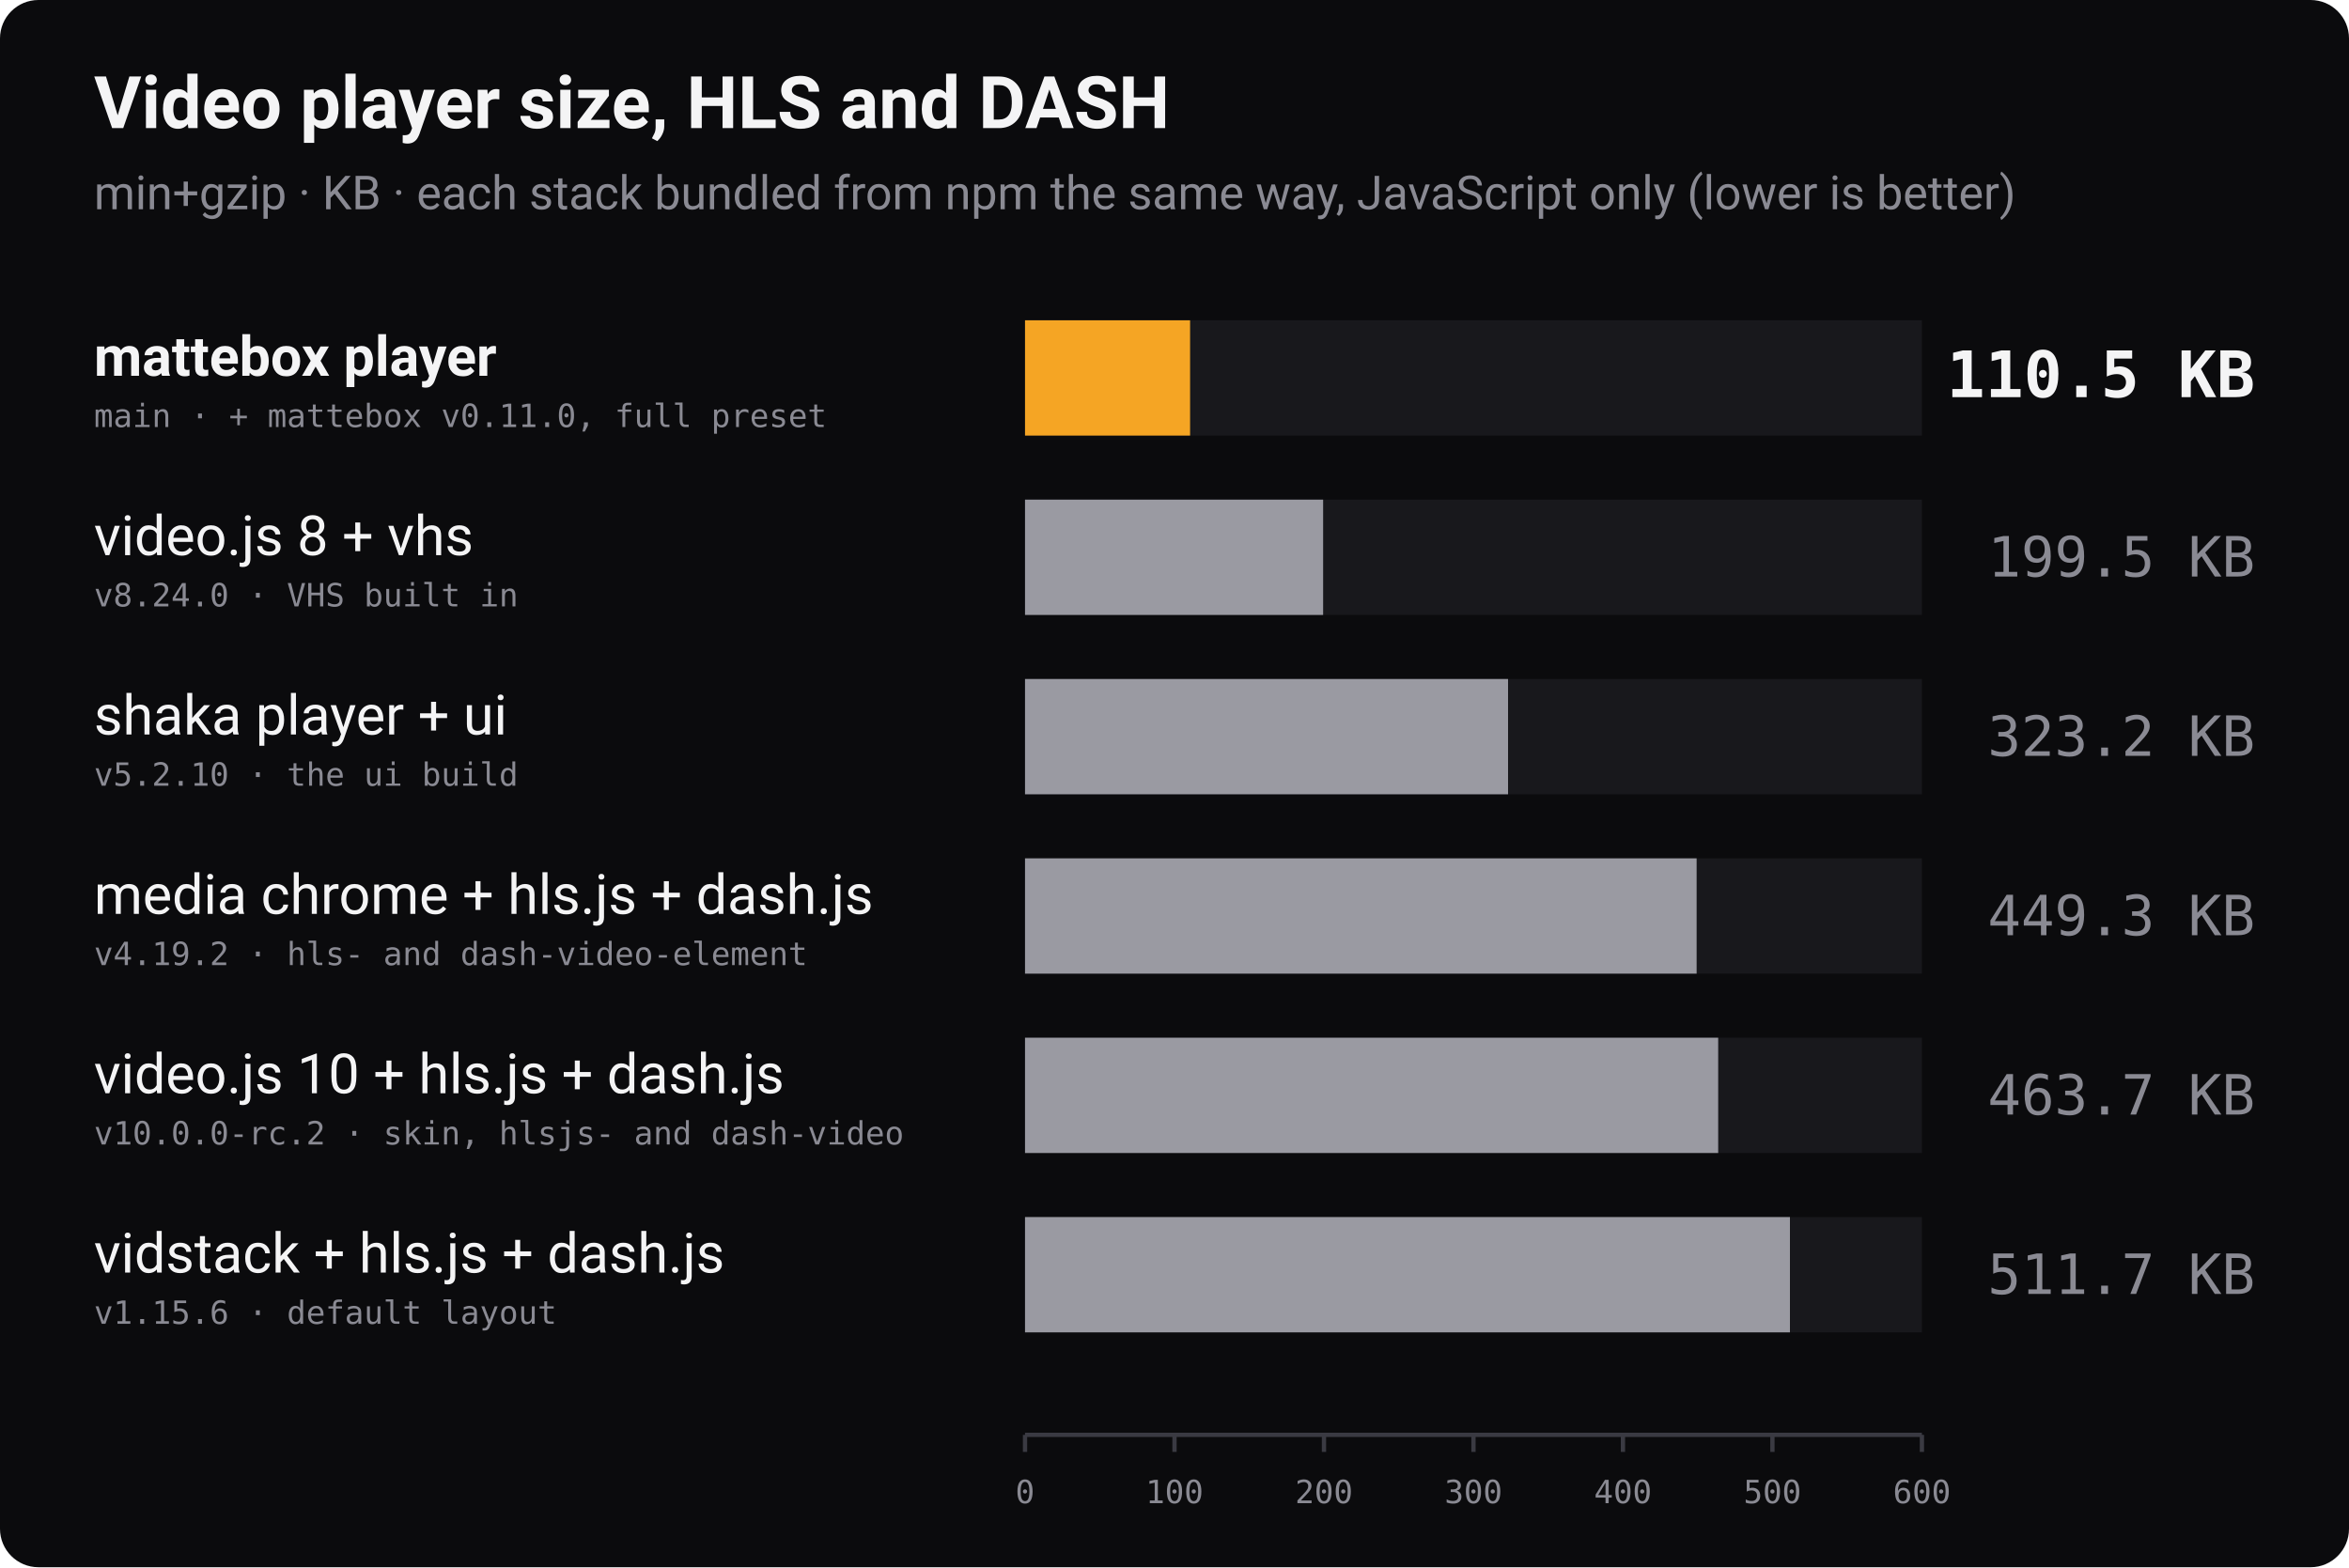
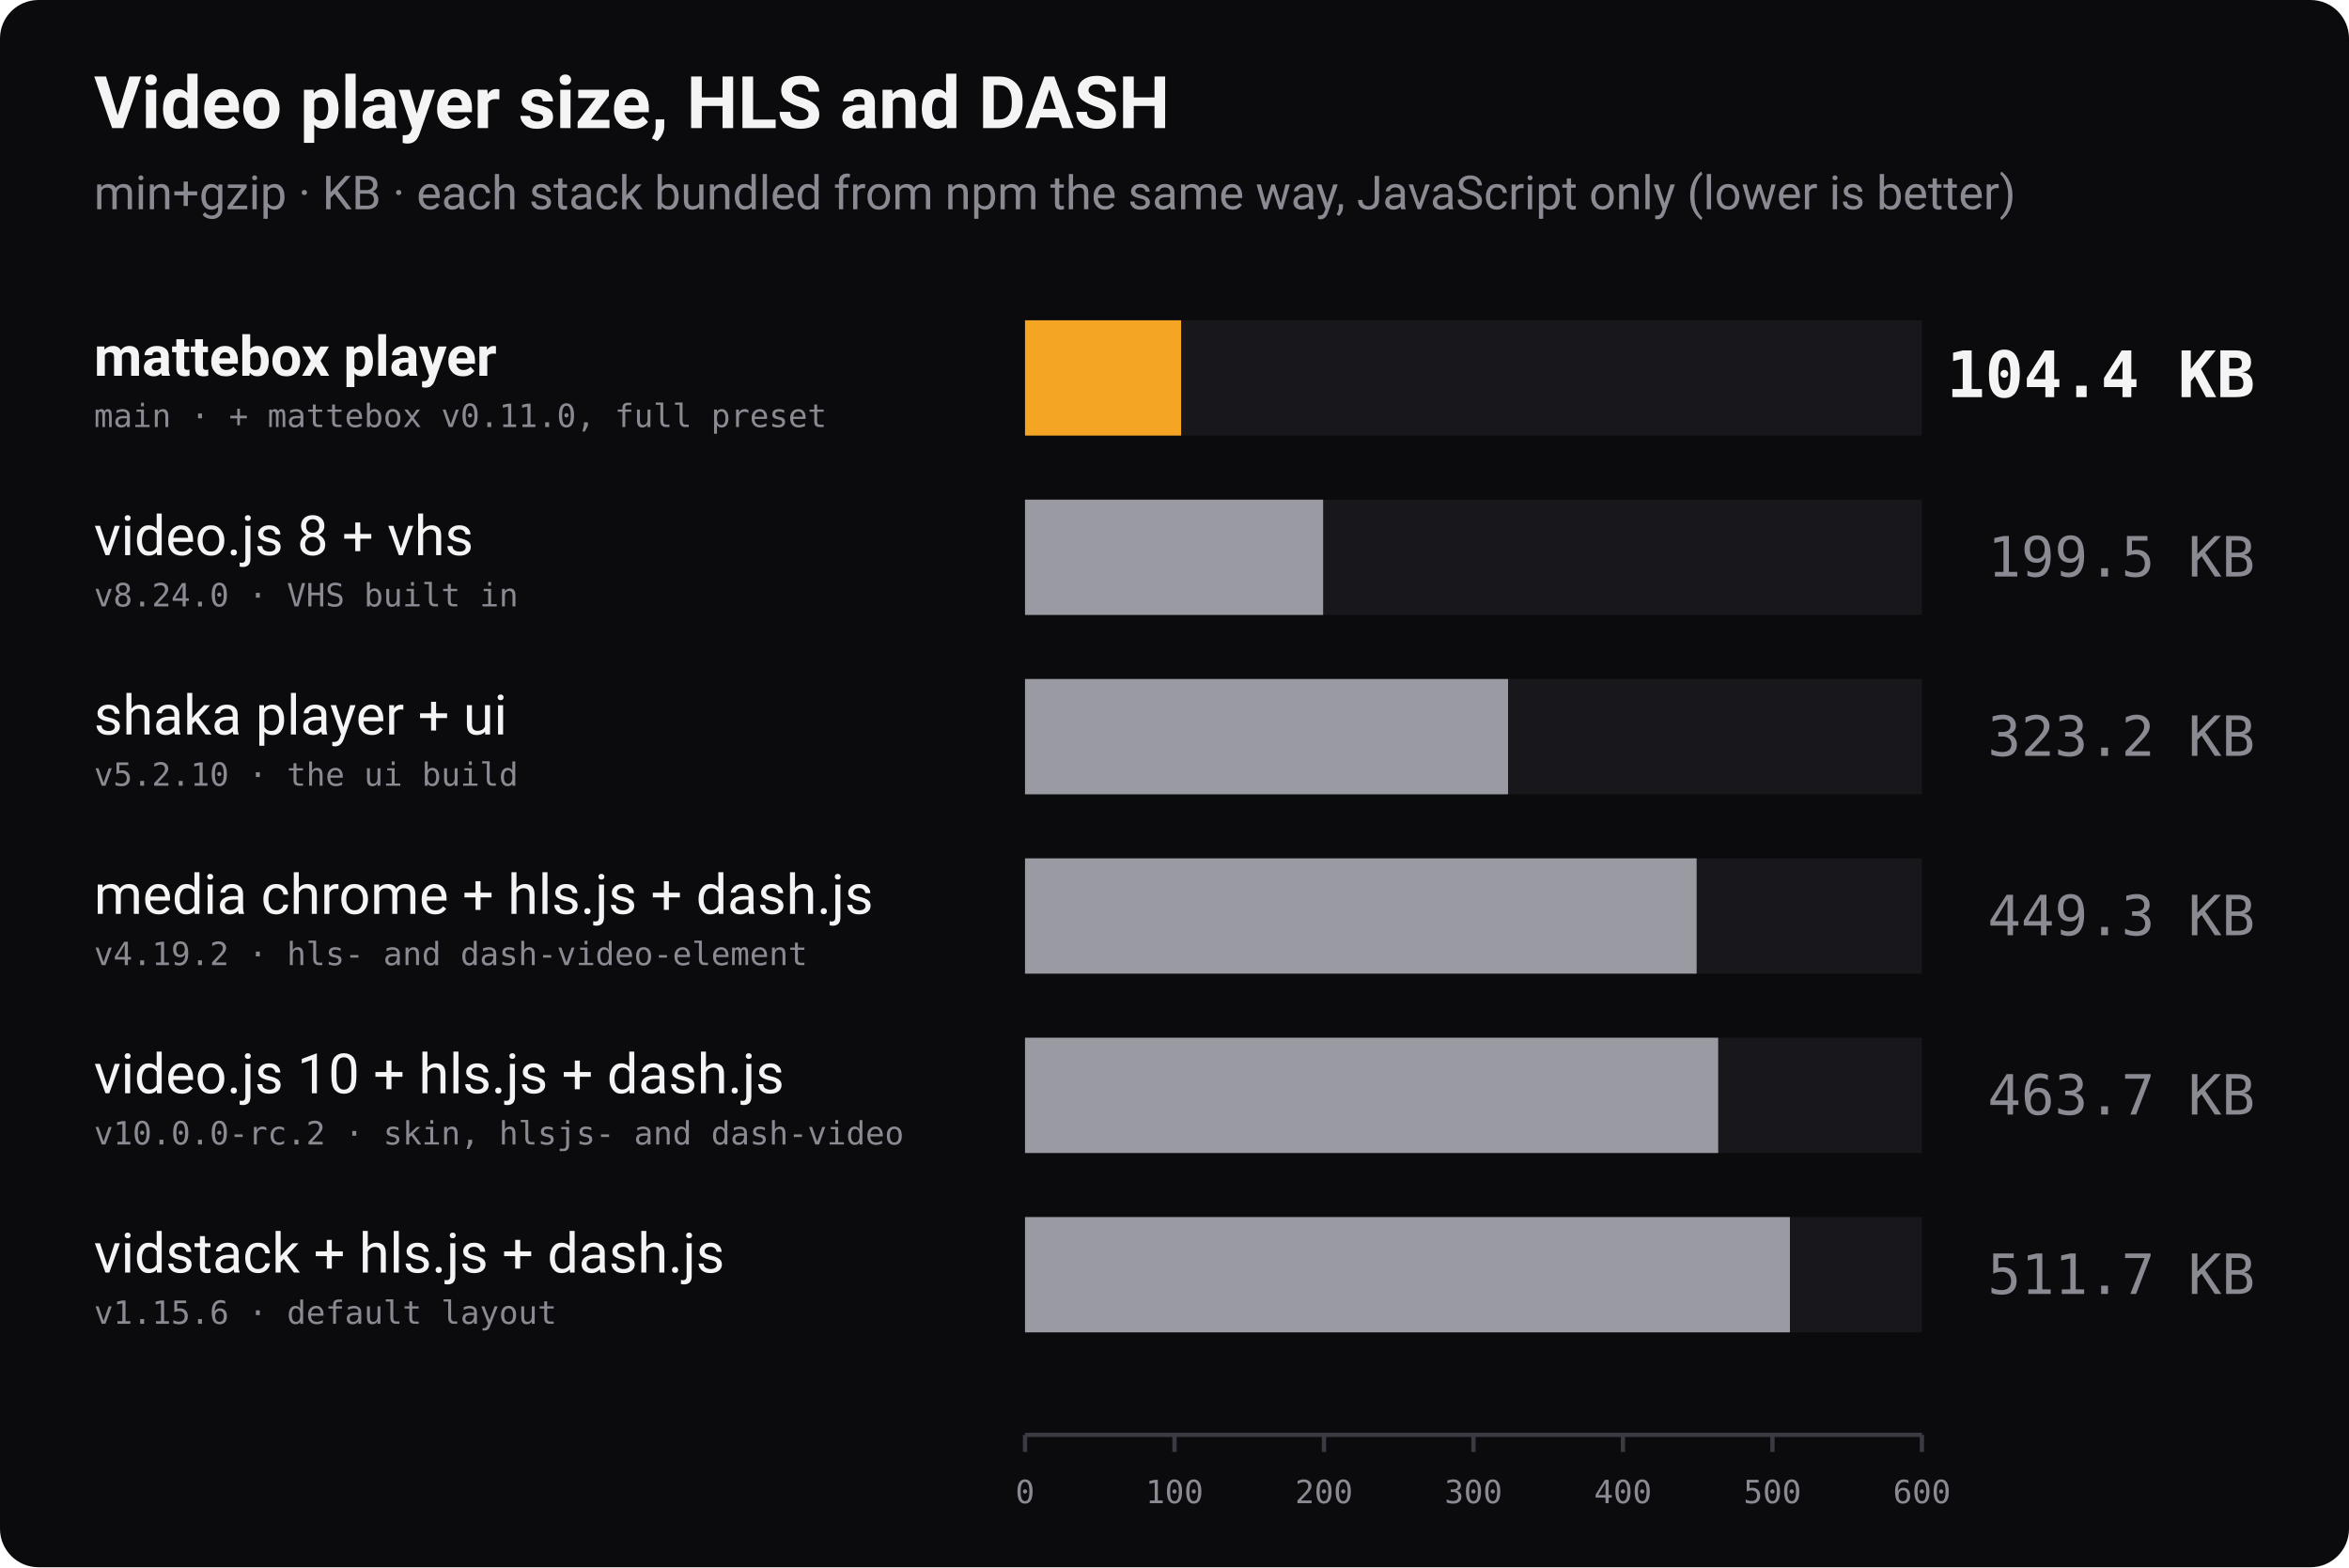
<svg xmlns="http://www.w3.org/2000/svg" width="1100" height="734" viewBox="0 0 1100 734" role="img" aria-label="Bundle size of video players with HLS and DASH playback, min+gzip, lower is better">
  <rect width="1100" height="734" rx="18" fill="#0b0b0d" />
  <text x="44" y="60" font-family="-apple-system, 'Segoe UI', Roboto, Helvetica, Arial, sans-serif" font-size="34" font-weight="700" fill="#f4f4f5">Video player size, HLS and DASH</text>
  <text x="44" y="98" font-family="-apple-system, 'Segoe UI', Roboto, Helvetica, Arial, sans-serif" font-size="22" fill="#8a8a93">min+gzip · KB · each stack bundled from npm the same way, JavaScript only (lower is better)</text>
  <text x="44" y="176" font-family="-apple-system, 'Segoe UI', Roboto, Helvetica, Arial, sans-serif" font-size="26" font-weight="700" fill="#f4f4f5">mattebox player</text>
  <text x="44" y="200" font-family="ui-monospace, 'SF Mono', Menlo, Consolas, monospace" font-size="15" fill="#8a8a93">main · + mattebox v0.11.0, full preset</text>
  <rect x="480" y="150" width="420" height="54" fill="#18181c" />
-   <rect x="480" y="150" width="77.3" height="54" fill="#f5a524" />
-   <text x="1056" y="186" text-anchor="end" font-family="ui-monospace, 'SF Mono', Menlo, Consolas, monospace" font-size="30" font-weight="700" fill="#f4f4f5">110.5 KB</text>
+   <rect x="480" y="150" width="73.1" height="54" fill="#f5a524" />
+   <text x="1056" y="186" text-anchor="end" font-family="ui-monospace, 'SF Mono', Menlo, Consolas, monospace" font-size="30" font-weight="700" fill="#f4f4f5">104.4 KB</text>
  <text x="44" y="260" font-family="-apple-system, 'Segoe UI', Roboto, Helvetica, Arial, sans-serif" font-size="26" font-weight="400" fill="#f4f4f5">video.js 8 + vhs</text>
  <text x="44" y="284" font-family="ui-monospace, 'SF Mono', Menlo, Consolas, monospace" font-size="15" fill="#8a8a93">v8.24.0 · VHS built in</text>
  <rect x="480" y="234" width="420" height="54" fill="#18181c" />
  <rect x="480" y="234" width="139.6" height="54" fill="#9a9aa2" />
  <text x="1056" y="270" text-anchor="end" font-family="ui-monospace, 'SF Mono', Menlo, Consolas, monospace" font-size="26" font-weight="400" fill="#8a8a93">199.5 KB</text>
  <text x="44" y="344" font-family="-apple-system, 'Segoe UI', Roboto, Helvetica, Arial, sans-serif" font-size="26" font-weight="400" fill="#f4f4f5">shaka player + ui</text>
  <text x="44" y="368" font-family="ui-monospace, 'SF Mono', Menlo, Consolas, monospace" font-size="15" fill="#8a8a93">v5.2.10 · the ui build</text>
  <rect x="480" y="318" width="420" height="54" fill="#18181c" />
  <rect x="480" y="318" width="226.2" height="54" fill="#9a9aa2" />
  <text x="1056" y="354" text-anchor="end" font-family="ui-monospace, 'SF Mono', Menlo, Consolas, monospace" font-size="26" font-weight="400" fill="#8a8a93">323.2 KB</text>
  <text x="44" y="428" font-family="-apple-system, 'Segoe UI', Roboto, Helvetica, Arial, sans-serif" font-size="26" font-weight="400" fill="#f4f4f5">media chrome + hls.js + dash.js</text>
  <text x="44" y="452" font-family="ui-monospace, 'SF Mono', Menlo, Consolas, monospace" font-size="15" fill="#8a8a93">v4.19.2 · hls- and dash-video-element</text>
  <rect x="480" y="402" width="420" height="54" fill="#18181c" />
  <rect x="480" y="402" width="314.5" height="54" fill="#9a9aa2" />
  <text x="1056" y="438" text-anchor="end" font-family="ui-monospace, 'SF Mono', Menlo, Consolas, monospace" font-size="26" font-weight="400" fill="#8a8a93">449.3 KB</text>
  <text x="44" y="512" font-family="-apple-system, 'Segoe UI', Roboto, Helvetica, Arial, sans-serif" font-size="26" font-weight="400" fill="#f4f4f5">video.js 10 + hls.js + dash.js</text>
  <text x="44" y="536" font-family="ui-monospace, 'SF Mono', Menlo, Consolas, monospace" font-size="15" fill="#8a8a93">v10.0.0-rc.2 · skin, hlsjs- and dash-video</text>
  <rect x="480" y="486" width="420" height="54" fill="#18181c" />
  <rect x="480" y="486" width="324.6" height="54" fill="#9a9aa2" />
  <text x="1056" y="522" text-anchor="end" font-family="ui-monospace, 'SF Mono', Menlo, Consolas, monospace" font-size="26" font-weight="400" fill="#8a8a93">463.7 KB</text>
  <text x="44" y="596" font-family="-apple-system, 'Segoe UI', Roboto, Helvetica, Arial, sans-serif" font-size="26" font-weight="400" fill="#f4f4f5">vidstack + hls.js + dash.js</text>
  <text x="44" y="620" font-family="ui-monospace, 'SF Mono', Menlo, Consolas, monospace" font-size="15" fill="#8a8a93">v1.15.6 · default layout</text>
  <rect x="480" y="570" width="420" height="54" fill="#18181c" />
  <rect x="480" y="570" width="358.2" height="54" fill="#9a9aa2" />
  <text x="1056" y="606" text-anchor="end" font-family="ui-monospace, 'SF Mono', Menlo, Consolas, monospace" font-size="26" font-weight="400" fill="#8a8a93">511.7 KB</text>
  <line x1="480" y1="672" x2="900" y2="672" stroke="#3a3a42" stroke-width="2" />
  <line x1="480.0" y1="672" x2="480.0" y2="680" stroke="#3a3a42" stroke-width="2" />
  <text x="480.0" y="704" text-anchor="middle" font-family="ui-monospace, 'SF Mono', Menlo, Consolas, monospace" font-size="15" fill="#8a8a93">0</text>
  <line x1="550.0" y1="672" x2="550.0" y2="680" stroke="#3a3a42" stroke-width="2" />
  <text x="550.0" y="704" text-anchor="middle" font-family="ui-monospace, 'SF Mono', Menlo, Consolas, monospace" font-size="15" fill="#8a8a93">100</text>
  <line x1="620.0" y1="672" x2="620.0" y2="680" stroke="#3a3a42" stroke-width="2" />
  <text x="620.0" y="704" text-anchor="middle" font-family="ui-monospace, 'SF Mono', Menlo, Consolas, monospace" font-size="15" fill="#8a8a93">200</text>
  <line x1="690.0" y1="672" x2="690.0" y2="680" stroke="#3a3a42" stroke-width="2" />
  <text x="690.0" y="704" text-anchor="middle" font-family="ui-monospace, 'SF Mono', Menlo, Consolas, monospace" font-size="15" fill="#8a8a93">300</text>
  <line x1="760.0" y1="672" x2="760.0" y2="680" stroke="#3a3a42" stroke-width="2" />
  <text x="760.0" y="704" text-anchor="middle" font-family="ui-monospace, 'SF Mono', Menlo, Consolas, monospace" font-size="15" fill="#8a8a93">400</text>
  <line x1="830.0" y1="672" x2="830.0" y2="680" stroke="#3a3a42" stroke-width="2" />
  <text x="830.0" y="704" text-anchor="middle" font-family="ui-monospace, 'SF Mono', Menlo, Consolas, monospace" font-size="15" fill="#8a8a93">500</text>
  <line x1="900.0" y1="672" x2="900.0" y2="680" stroke="#3a3a42" stroke-width="2" />
  <text x="900.0" y="704" text-anchor="middle" font-family="ui-monospace, 'SF Mono', Menlo, Consolas, monospace" font-size="15" fill="#8a8a93">600</text>
</svg>
